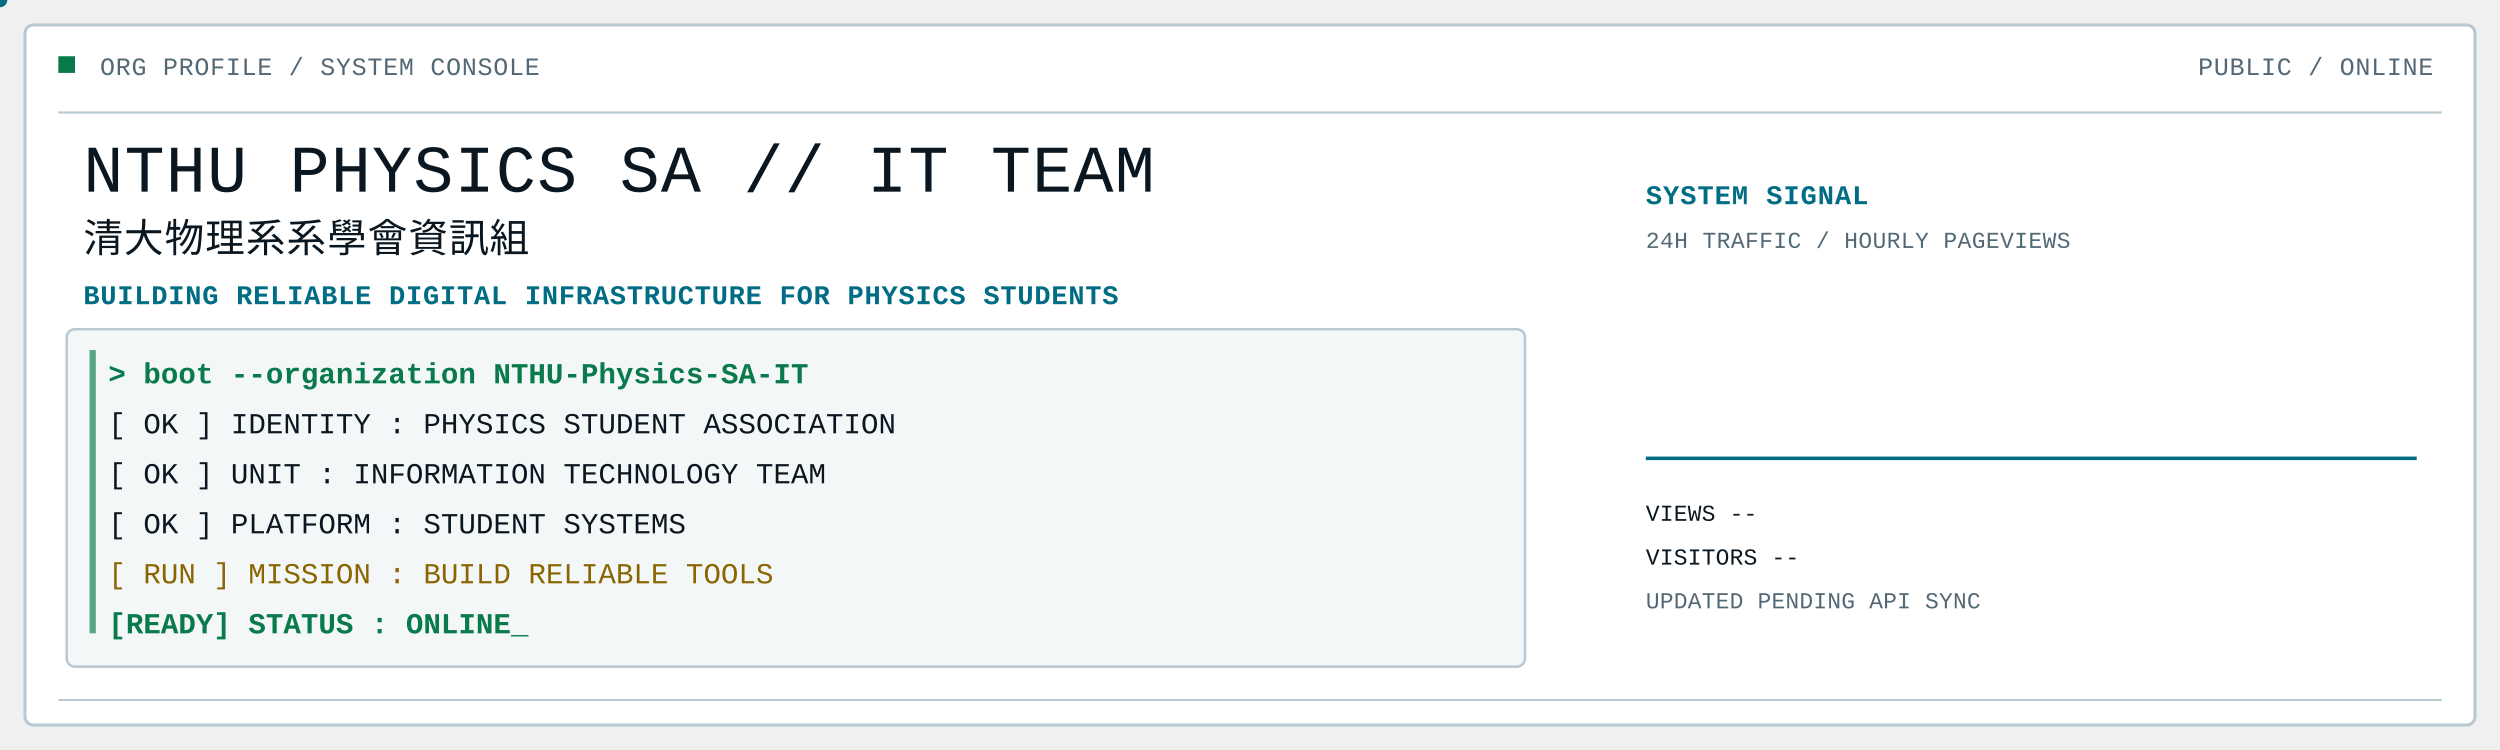
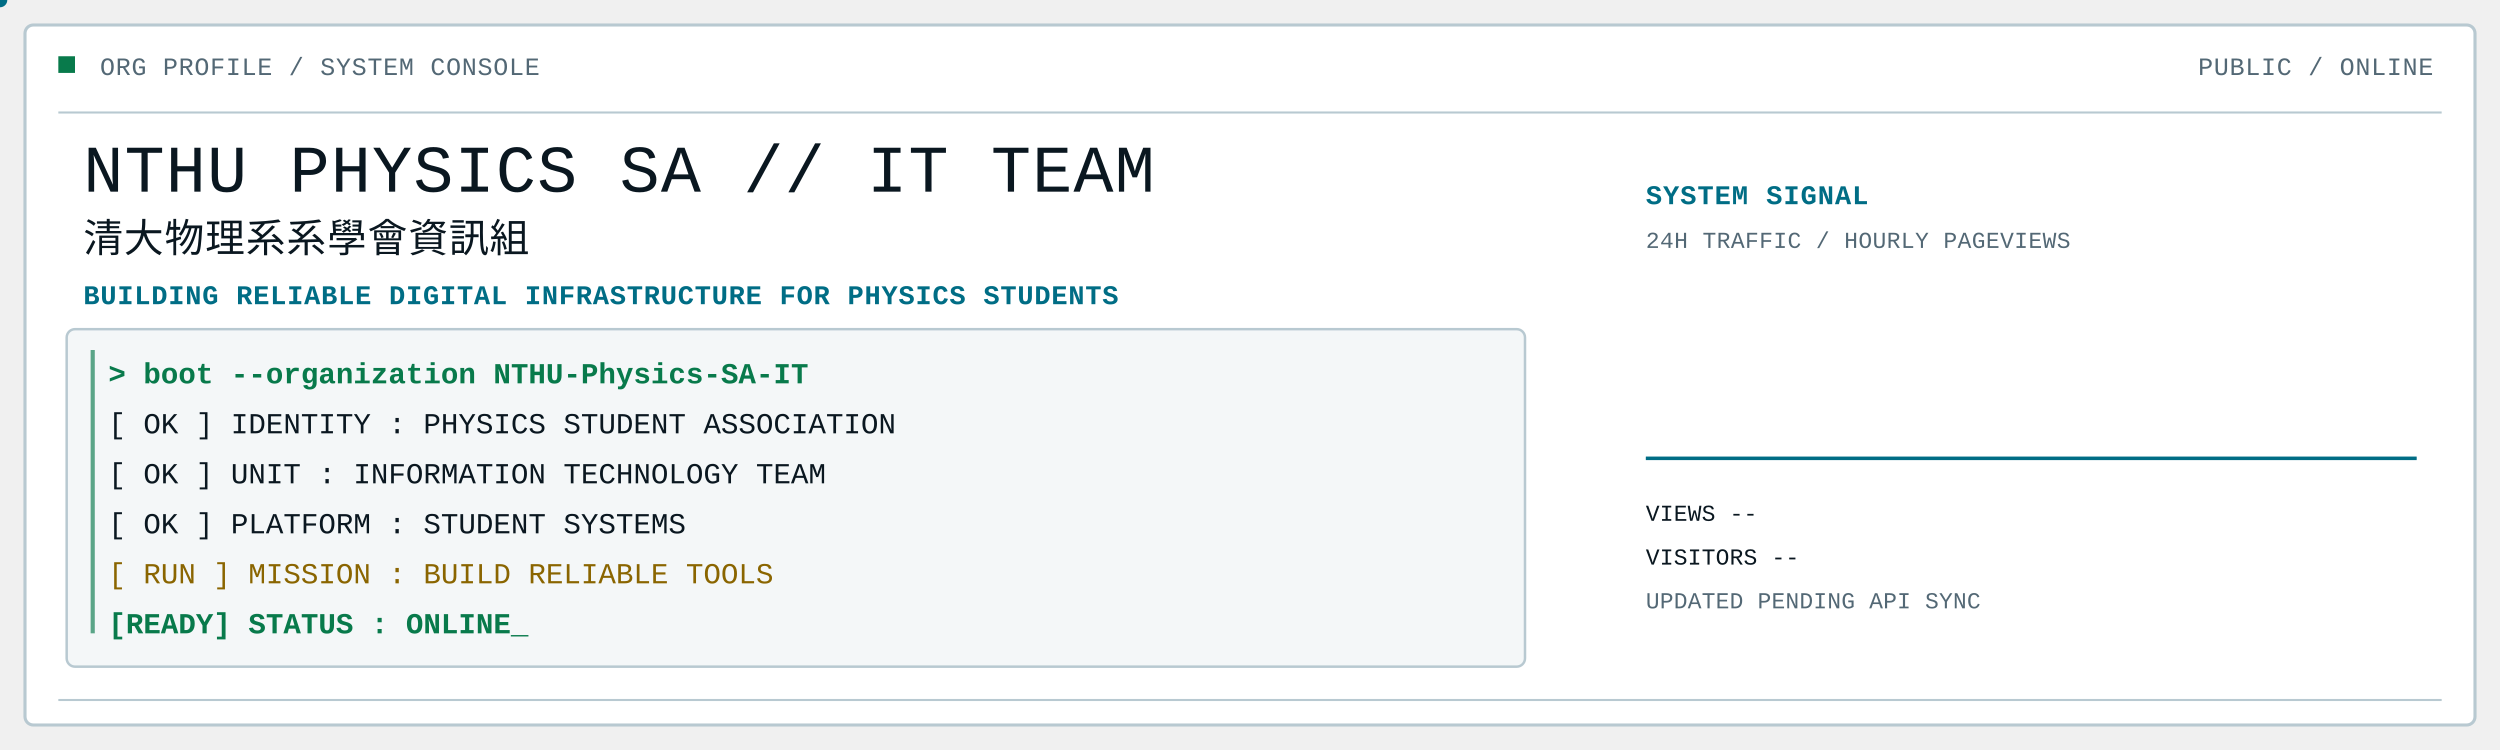
<svg xmlns="http://www.w3.org/2000/svg" viewBox="0 0 1200 360" role="img" aria-labelledby="title desc">
  <defs>
    <clipPath id="terminal-reveal">
      <rect x="52" y="167" width="0" height="22">
        <animate attributeName="width" values="0;0;48;96;144;192;240;288;336;344" keyTimes="0;.08;.18;.28;.38;.48;.58;.68;.78;1" calcMode="discrete" dur="1.4s" begin=".2s" repeatCount="1" fill="freeze" />
      </rect>
      <rect x="52" y="191" width="0" height="22">
        <animate attributeName="width" values="0;0;60;120;180;240;300;360;418" keyTimes="0;.08;.2;.32;.44;.56;.68;.82;1" calcMode="discrete" dur="1s" begin="1.7s" repeatCount="1" fill="freeze" />
      </rect>
      <rect x="52" y="215" width="0" height="22">
        <animate attributeName="width" values="0;0;60;120;180;240;300;360;418" keyTimes="0;.08;.2;.32;.44;.56;.68;.82;1" calcMode="discrete" dur="1s" begin="2.8s" repeatCount="1" fill="freeze" />
      </rect>
      <rect x="52" y="239" width="0" height="22">
        <animate attributeName="width" values="0;0;55;110;165;220;275;330" keyTimes="0;.1;.24;.38;.52;.66;.82;1" calcMode="discrete" dur=".8s" begin="3.9s" repeatCount="1" fill="freeze" />
      </rect>
      <rect x="52" y="263" width="0" height="22">
        <animate attributeName="width" values="0;0;56;112;168;224;280;340" keyTimes="0;.1;.24;.38;.52;.66;.82;1" calcMode="discrete" dur=".8s" begin="4.8s" repeatCount="1" fill="freeze" />
      </rect>
      <rect x="52" y="287" width="0" height="22">
        <animate attributeName="width" values="0;0;45;90;135;180;225;270" keyTimes="0;.1;.24;.38;.52;.66;.82;1" calcMode="discrete" dur=".8s" begin="5.7s" repeatCount="1" fill="freeze" />
      </rect>
    </clipPath>
    <style>
      text {
        font-family: "Courier New", Courier, "Liberation Mono", "DejaVu Sans Mono", monospace;
        font-weight: 500;
      }
      .panel { fill: #FFFFFF; }
      .raised { fill: #F4F7F8; }
      .primary { fill: #0A1720; }
      .muted { fill: #536875; }
      .green { fill: #087A4B; }
      .cyan { fill: #006D85; }
      .amber { fill: #8A6500; }
      .border { stroke: #B8C9D1; }
      .brand { font-size: 32px; font-weight: 400; letter-spacing: .6px; }
      .brand-zh { font-size: 19px; font-weight: 400; letter-spacing: .5px; }
      .tagline { font-size: 13px; font-weight: 600; letter-spacing: .35px; }
      .meta { font-size: 12px; font-weight: 500; letter-spacing: .35px; }
      .terminal { font-size: 14px; font-weight: 500; }
      .terminal-strong { font-weight: 600; }
      .signal-heading { font-size: 13px; font-weight: 700; letter-spacing: .45px; }
      .signal-copy { font-size: 11px; font-weight: 400; letter-spacing: .2px; }
      .signal-label { font-size: 11px; font-weight: 500; letter-spacing: .25px; }
      .signal-telemetry { font-size: 11px; font-weight: 500; letter-spacing: .1px; }
      .rail { font-size: 12px; font-weight: 500; letter-spacing: .65px; }
      @media (prefers-reduced-motion: reduce) {
        .motion-layer { display: none !important; }
        .signal-motion { display: none !important; }
      }
    </style>
  </defs>
  <rect x="12" y="12" width="1176" height="336" rx="4" class="panel border" stroke-width="1.5" />
  <g aria-hidden="true">
    <path d="M28 54H1172" class="border" stroke-width="1" />
    <rect x="28" y="27" width="8" height="8" class="green" />
  </g>
  <text x="48" y="36" class="meta muted">ORG PROFILE / SYSTEM CONSOLE</text>
  <text x="1168" y="36" text-anchor="end" class="meta muted">PUBLIC / ONLINE</text>
  <text x="40" y="92" class="brand primary">NTHU PHYSICS SA // IT TEAM</text>
  <text x="40" y="121" class="brand-zh primary">清大物理系系學會資訊組</text>
  <text x="40" y="146" class="tagline cyan">BUILDING RELIABLE DIGITAL INFRASTRUCTURE FOR PHYSICS STUDENTS</text>
  <rect x="32" y="158" width="700" height="162" rx="4" class="raised border" stroke-width="1.2" />
-   <rect x="43" y="168" width="3" height="136" class="green" opacity=".65" />
+   <rect x="43.5" y="168" width="2" height="136" class="green" opacity=".65" />
  <g class="static-fallback terminal">
    <text x="52" y="184" class="green terminal-strong">&gt; boot --organization NTHU-Physics-SA-IT</text>
    <text x="52" y="208" class="primary">[ OK ] IDENTITY     : PHYSICS STUDENT ASSOCIATION</text>
    <text x="52" y="232" class="primary">[ OK ] UNIT         : INFORMATION TECHNOLOGY TEAM</text>
    <text x="52" y="256" class="primary">[ OK ] PLATFORM     : STUDENT SYSTEMS</text>
    <text x="52" y="280" class="amber">[ RUN ] MISSION     : BUILD RELIABLE TOOLS</text>
    <text x="52" y="304" class="green terminal-strong">[READY] STATUS      : ONLINE_</text>
  </g>
  <g class="motion-layer">
    <rect x="48" y="164" width="672" height="146" class="raised" opacity="0">
      <set attributeName="opacity" to="1" begin=".05s" fill="freeze" />
    </rect>
    <g class="terminal" clip-path="url(#terminal-reveal)">
      <text x="52" y="184" class="green terminal-strong">&gt; boot --organization NTHU-Physics-SA-IT</text>
      <text x="52" y="208" class="primary">[ OK ] IDENTITY     : PHYSICS STUDENT ASSOCIATION</text>
      <text x="52" y="232" class="primary">[ OK ] UNIT         : INFORMATION TECHNOLOGY TEAM</text>
      <text x="52" y="256" class="primary">[ OK ] PLATFORM     : STUDENT SYSTEMS</text>
      <text x="52" y="280" class="amber">[ RUN ] MISSION     : BUILD RELIABLE TOOLS</text>
      <text x="52" y="304" class="green terminal-strong">[READY] STATUS      : ONLINE</text>
    </g>
    <rect x="288" y="291" width="8" height="15" class="green" opacity="0">
      <animate attributeName="opacity" values="1;0;1" dur="1.2s" begin="6.6s" repeatCount="indefinite" />
    </rect>
  </g>
  <g aria-label="Umami traffic snapshot" data-generated-at="pending" data-pageviews="pending" data-visitors="pending">
    <text x="790" y="98" class="signal-heading cyan">SYSTEM SIGNAL</text>
    <text x="790" y="119" class="signal-copy muted">24H TRAFFIC / HOURLY PAGEVIEWS</text>
    <path d="M790 220H1160" class="border" stroke-width="1" opacity=".55" />
    <path data-umami-signal="desktop" d="M790 220L806.1 220L822.2 220L838.3 220L854.3 220L870.4 220L886.5 220L902.6 220L918.7 220L934.8 220L950.9 220L967 220L983 220L999.1 220L1015.2 220L1031.3 220L1047.4 220L1063.5 220L1079.6 220L1095.7 220L1111.7 220L1127.8 220L1143.9 220L1160 220" fill="none" stroke="#006D85" stroke-width="1.7" />
    <g class="signal-motion" aria-hidden="true">
      <circle r="3.5" class="cyan">
        <animateMotion dur="10s" repeatCount="indefinite" path="M790 220L806.1 220L822.2 220L838.3 220L854.3 220L870.4 220L886.5 220L902.6 220L918.7 220L934.8 220L950.9 220L967 220L983 220L999.1 220L1015.2 220L1031.3 220L1047.4 220L1063.5 220L1079.6 220L1095.7 220L1111.7 220L1127.8 220L1143.9 220L1160 220" />
      </circle>
    </g>
    <text x="790" y="250" class="signal-telemetry primary">VIEWS      --</text>
    <text x="790" y="271" class="signal-telemetry primary">VISITORS   --</text>
    <text x="790" y="292" class="signal-telemetry muted">UPDATED    PENDING API SYNC</text>
  </g>
  <path d="M28 336H1172" class="border" stroke-width="1" />
</svg>
